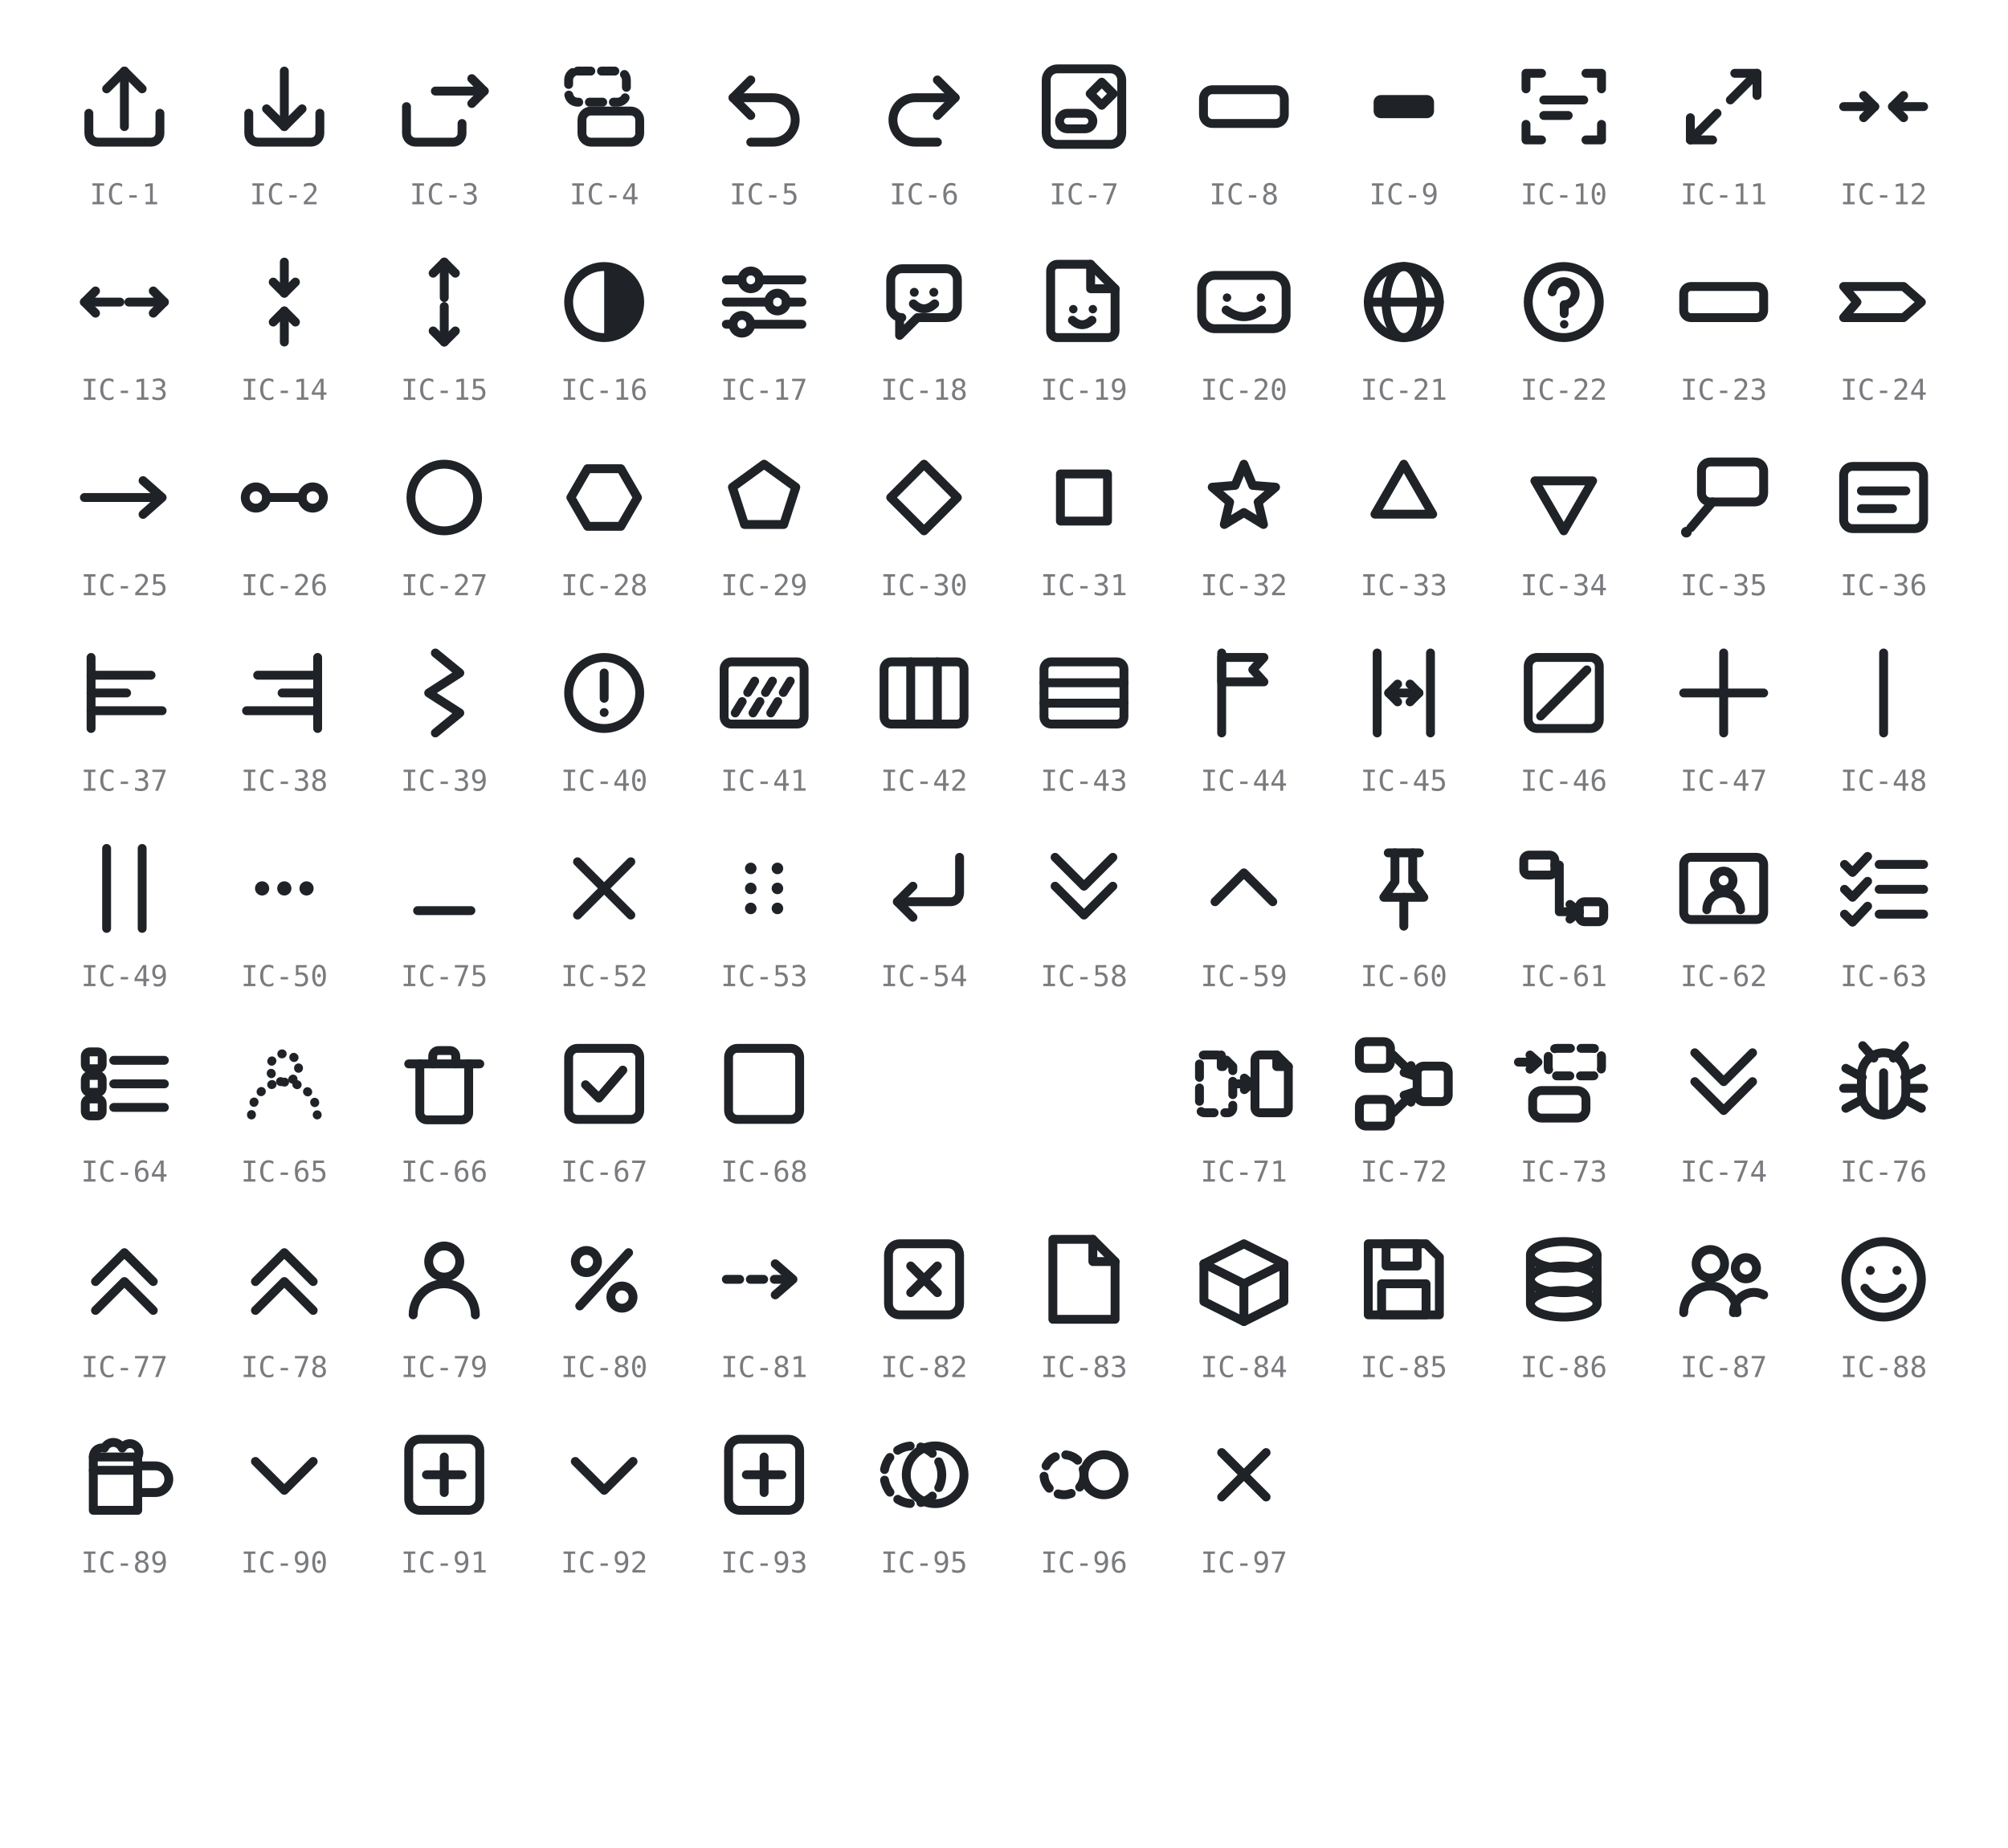
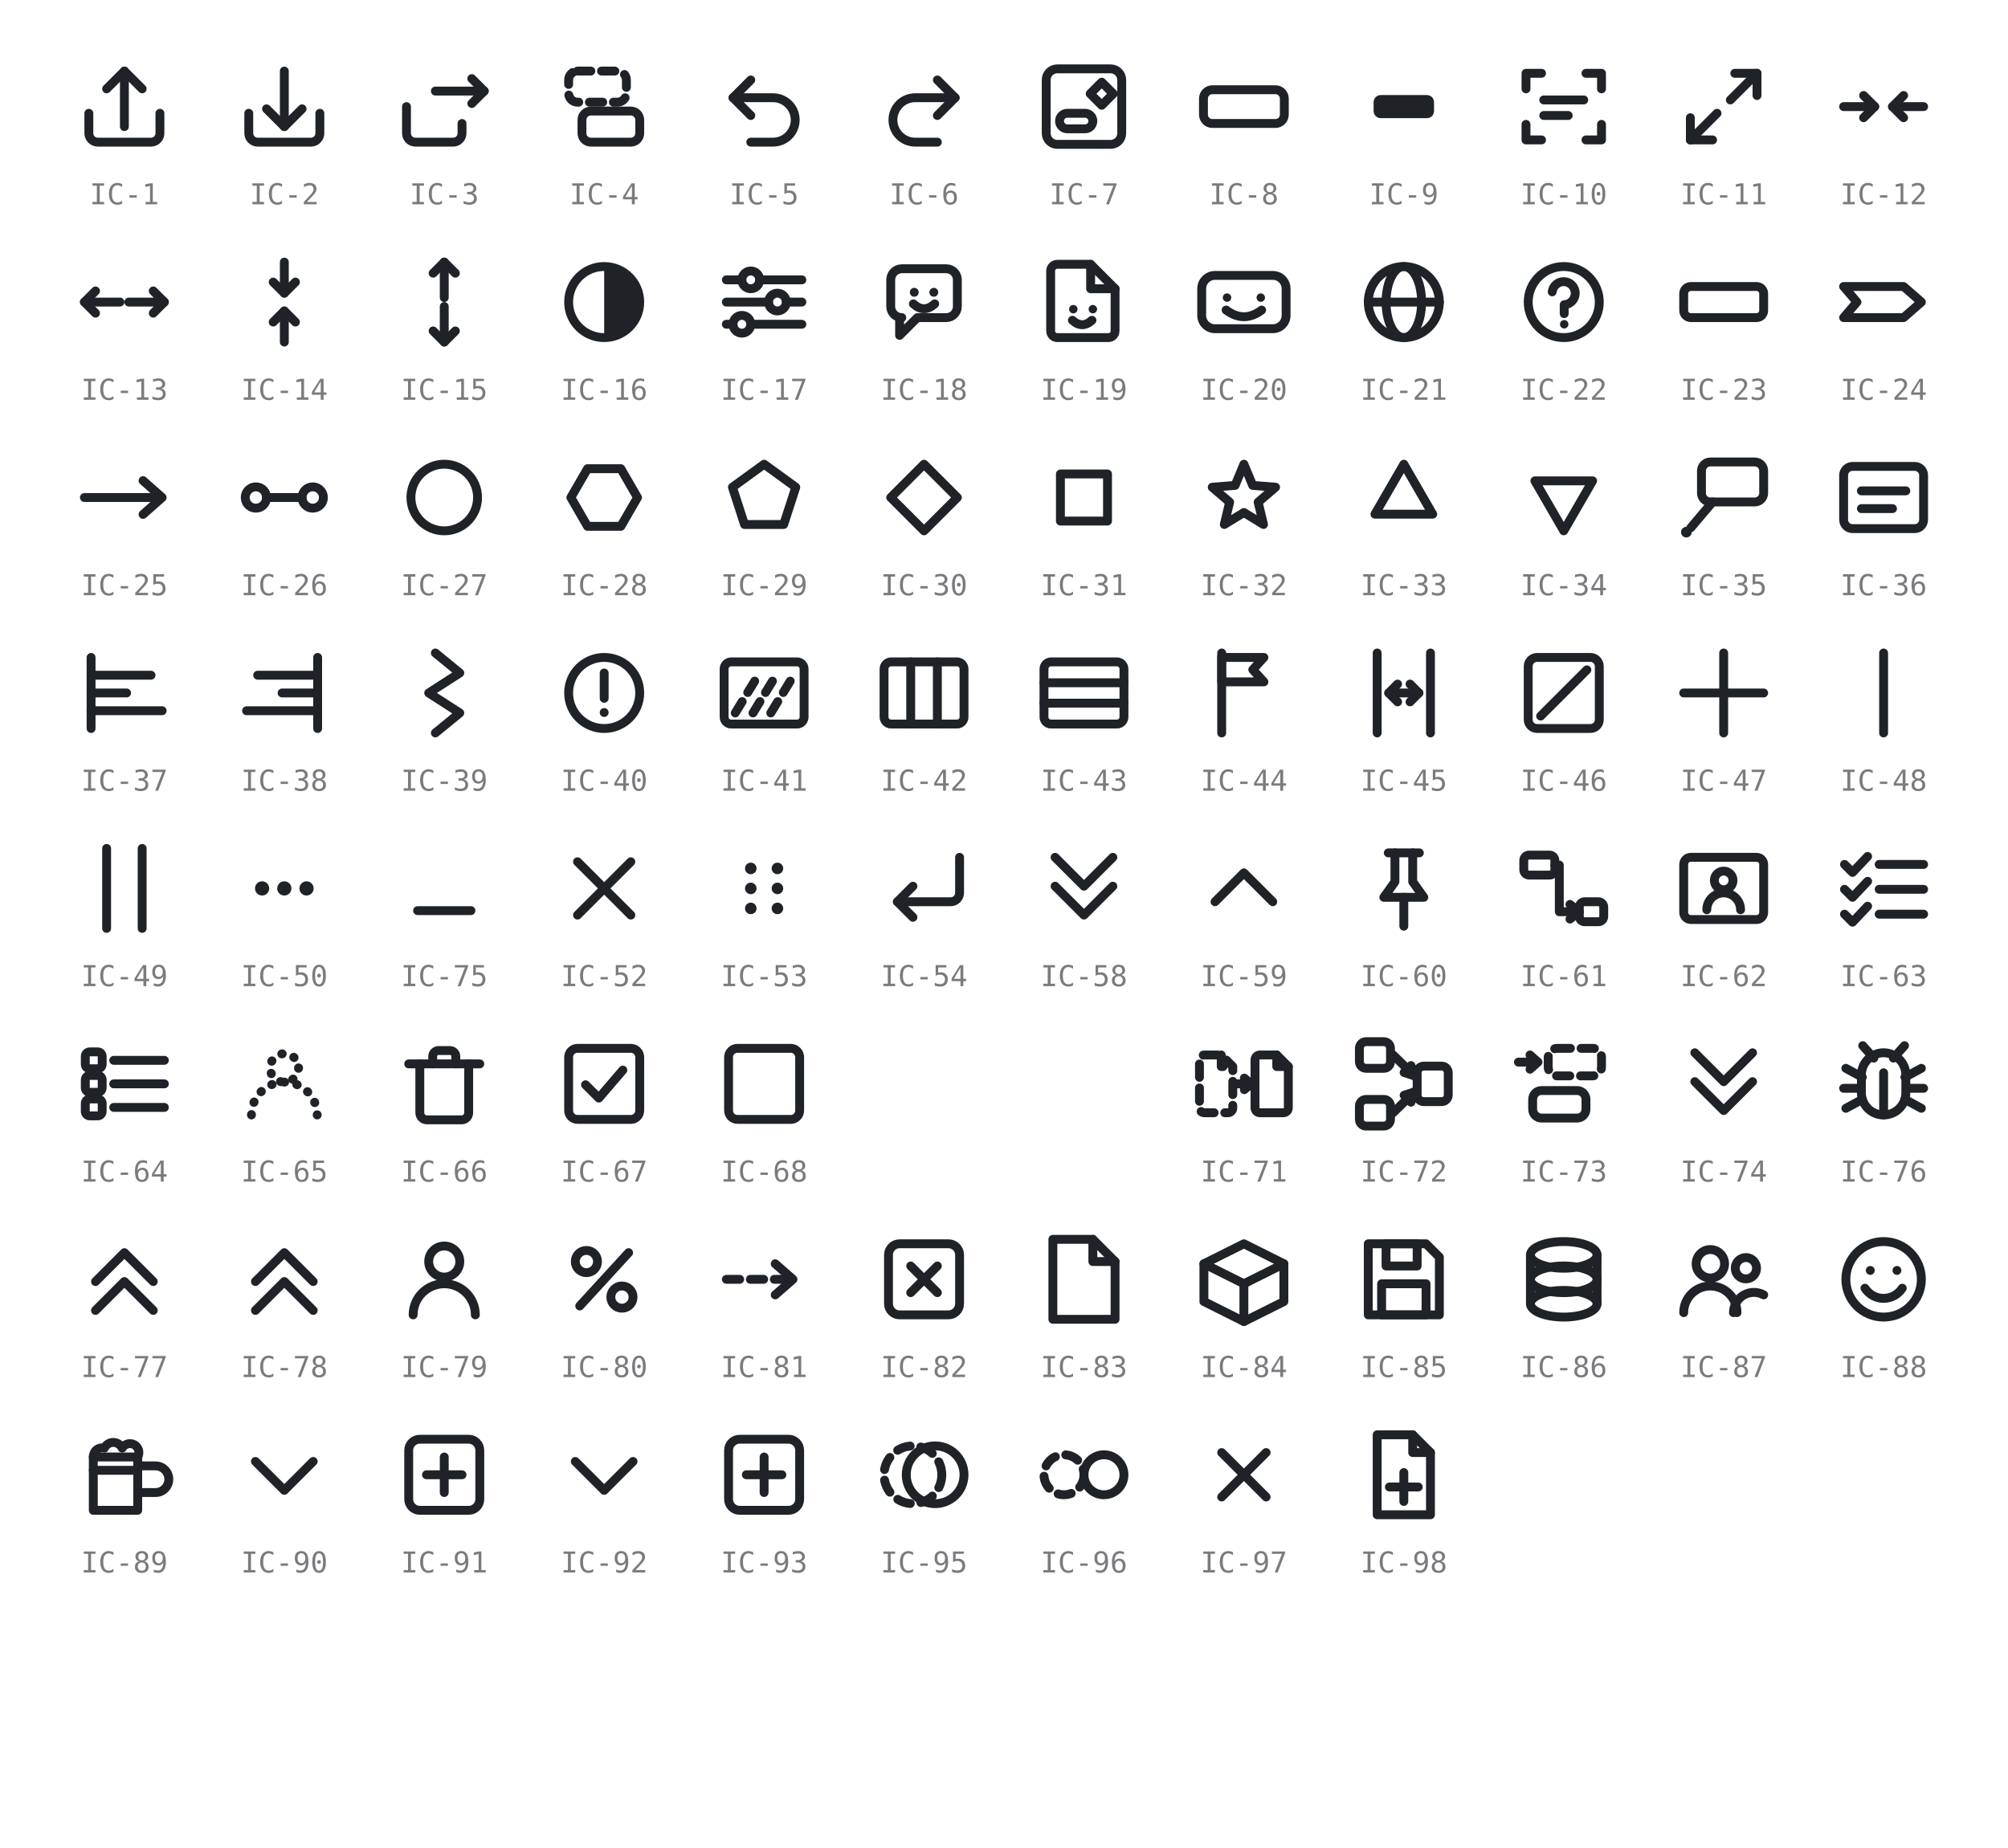
- <svg xmlns="http://www.w3.org/2000/svg" viewBox="0 0 452 416" width="452" height="416" role="img" aria-label="GRS icon glyphs IC-1 to IC-97">
+ <svg xmlns="http://www.w3.org/2000/svg" viewBox="0 0 452 416" width="452" height="416" role="img" aria-label="GRS icon glyphs IC-1 to IC-98">
  <style>
    svg { color: #1f2328; }
    @media (prefers-color-scheme: dark) { svg { color: #e6e8ea; } }
    .s { fill: none; stroke: currentColor; stroke-width: 2;
         stroke-linecap: round; stroke-linejoin: round; }
    .f { fill: currentColor; stroke: none; }
    .d { stroke-dasharray: 3 2.4; }
    .t { stroke-dasharray: 0.1 2.8; }
    .lbl { fill: currentColor; opacity: 0.6; text-anchor: middle;
           font-family: ui-monospace, SFMono-Regular, Menlo, Consolas, monospace;
           font-size: 6.5px; }
  </style>
  <g transform="translate(16 12)">
    <path class="s" d="M4 13.5 v4.5 a2 2 0 0 0 2 2 h12 a2 2 0 0 0 2 -2 v-4.5" />
    <path class="s" d="M12 16.5 V4" />
    <path class="s" d="M8 8 L12 4 L16 8" />
  </g>
  <text class="lbl" x="28" y="46">IC-1</text>
  <g transform="translate(52 12)">
    <path class="s" d="M4 13.5 v4.5 a2 2 0 0 0 2 2 h12 a2 2 0 0 0 2 -2 v-4.5" />
    <path class="s" d="M12 4 V16.5" />
    <path class="s" d="M8 12.5 L12 16.5 L16 12.5" />
  </g>
  <text class="lbl" x="64" y="46">IC-2</text>
  <g transform="translate(88 12)">
    <path class="s" d="M3.5 12 v6 a2 2 0 0 0 2 2 h8.5 a2 2 0 0 0 2 -2 v-2.2" />
    <path class="s" d="M10 8.5 H21" />
    <path class="s" d="M18.2 5.7 L21 8.5 L18.2 11.3" />
  </g>
  <text class="lbl" x="100" y="46">IC-3</text>
  <g transform="translate(124 12)">
    <rect class="s d" x="4" y="4" width="13" height="7" rx="2" />
    <rect class="s" x="7" y="13" width="13" height="7" rx="2" />
  </g>
  <text class="lbl" x="136" y="46">IC-4</text>
  <g transform="translate(160 12)">
    <path class="s" d="M5 10 H14 a5 5 0 0 1 0 10 H9" />
    <path class="s" d="M9 6 L5 10 L9 14" />
  </g>
  <text class="lbl" x="172" y="46">IC-5</text>
  <g transform="translate(196 12)">
    <path class="s" d="M19 10 H10 a5 5 0 0 0 0 10 H15" />
    <path class="s" d="M15 6 L19 10 L15 14" />
  </g>
  <text class="lbl" x="208" y="46">IC-6</text>
  <g transform="translate(232 12)">
    <rect class="s" x="3.5" y="3.5" width="17" height="17" rx="2.5" />
    <rect class="s" x="6.5" y="13.5" width="7.5" height="3.5" rx="1.75" />
    <path class="s" d="M16 6.5 L18.6 9.1 L16 11.7 L13.4 9.1 Z" />
  </g>
  <text class="lbl" x="244" y="46">IC-7</text>
  <g transform="translate(268 12)">
    <rect class="s" x="2.9" y="8.2" width="18.2" height="7.6" rx="2" />
  </g>
  <text class="lbl" x="280" y="46">IC-8</text>
  <g transform="translate(304 12)">
    <rect class="f" x="5.2" y="9.4" width="13.6" height="5.2" rx="1.6" />
  </g>
  <text class="lbl" x="316" y="46">IC-9</text>
  <g transform="translate(340 12)">
    <path class="s" d="M3.5 8 V4.5 H7" />
    <path class="s" d="M17 4.5 H20.5 V8" />
    <path class="s" d="M20.5 16 V19.5 H17" />
    <path class="s" d="M7 19.5 H3.5 V16" />
    <path class="s" d="M7.5 10.5 H16.5" />
    <path class="s" d="M7.5 14 H13" />
  </g>
  <text class="lbl" x="352" y="46">IC-10</text>
  <g transform="translate(376 12)">
    <path class="s" d="M10.5 13.5 L4.5 19.5" />
    <path class="s" d="M4.5 14.5 V19.5 H9.5" />
    <path class="s" d="M13.5 10.5 L19.5 4.5" />
    <path class="s" d="M14.5 4.5 H19.5 V9.5" />
  </g>
  <text class="lbl" x="388" y="46">IC-11</text>
  <g transform="translate(412 12)">
    <path class="s" d="M3 12 H10" />
    <path class="s" d="M7.5 9.5 L10 12 L7.5 14.5" />
    <path class="s" d="M21 12 H14" />
    <path class="s" d="M16.5 9.5 L14 12 L16.5 14.5" />
  </g>
  <text class="lbl" x="424" y="46">IC-12</text>
  <g transform="translate(16 56)">
    <path class="s" d="M11 12 H3" />
    <path class="s" d="M5.5 9.5 L3 12 L5.5 14.5" />
    <path class="s" d="M13 12 H21" />
    <path class="s" d="M18.5 9.5 L21 12 L18.5 14.5" />
  </g>
  <text class="lbl" x="28" y="90">IC-13</text>
  <g transform="translate(52 56)">
    <path class="s" d="M12 3 V10" />
    <path class="s" d="M9.5 7.5 L12 10 L14.5 7.5" />
    <path class="s" d="M12 21 V14" />
    <path class="s" d="M9.5 16.5 L12 14 L14.5 16.5" />
  </g>
  <text class="lbl" x="64" y="90">IC-14</text>
  <g transform="translate(88 56)">
    <path class="s" d="M12 11 V3" />
    <path class="s" d="M9.5 5.5 L12 3 L14.5 5.5" />
    <path class="s" d="M12 13 V21" />
    <path class="s" d="M9.5 18.5 L12 21 L14.5 18.5" />
  </g>
  <text class="lbl" x="100" y="90">IC-15</text>
  <g transform="translate(124 56)">
    <circle class="s" cx="12" cy="12" r="8" />
    <path class="f" d="M12 4 a8 8 0 0 1 0 16 Z" />
  </g>
  <text class="lbl" x="136" y="90">IC-16</text>
  <g transform="translate(160 56)">
    <path class="s" d="M3.5 7 H7" />
    <path class="s" d="M11 7 H20.5" />
    <circle class="s" cx="9" cy="7" r="2" />
    <path class="s" d="M3.5 12 H13" />
    <path class="s" d="M17 12 H20.5" />
    <circle class="s" cx="15" cy="12" r="2" />
    <path class="s" d="M3.5 17 H5" />
    <path class="s" d="M9 17 H20.5" />
    <circle class="s" cx="7" cy="17" r="2" />
  </g>
  <text class="lbl" x="172" y="90">IC-17</text>
  <g transform="translate(196 56)">
    <path class="s" d="M4.5 7 a2.5 2.5 0 0 1 2.5 -2.5 h10 a2.5 2.5 0 0 1 2.5 2.5 v6 a2.5 2.5 0 0 1 -2.5 2.5 H10.5 L6.5 19.5 V15.5 H7 A2.5 2.5 0 0 1 4.5 13 Z" />
    <circle class="f" cx="9.8" cy="9.8" r="1" />
    <circle class="f" cx="14.2" cy="9.8" r="1" />
    <path class="s" d="M9.6 12.4 q2.4 2.2 4.8 0" />
  </g>
  <text class="lbl" x="208" y="90">IC-18</text>
  <g transform="translate(232 56)">
    <path class="s" d="M6 3.5 h7.5 L19 9 v9.5 a1.5 1.5 0 0 1 -1.5 1.5 H6 a1.5 1.5 0 0 1 -1.5 -1.5 V5 A1.5 1.5 0 0 1 6 3.5 Z" />
    <path class="s" d="M13.5 3.5 V9 H19" />
    <circle class="f" cx="9.6" cy="13.6" r="0.95" />
    <circle class="f" cx="14" cy="13.6" r="0.95" />
    <path class="s" d="M9.4 16.1 q2.2 2 4.4 0" />
  </g>
  <text class="lbl" x="244" y="90">IC-19</text>
  <g transform="translate(268 56)">
    <rect class="s" x="2.5" y="6" width="19" height="12" rx="3" />
    <circle class="f" cx="8.2" cy="11" r="0.95" />
    <circle class="f" cx="15.8" cy="11" r="0.95" />
    <path class="s" d="M8 13.8 q4 3 8 0" />
  </g>
  <text class="lbl" x="280" y="90">IC-20</text>
  <g transform="translate(304 56)">
    <circle class="s" cx="12" cy="12" r="8" />
    <ellipse class="s" cx="12" cy="12" rx="4" ry="8" />
    <path class="s" d="M4 12 H20" />
  </g>
  <text class="lbl" x="316" y="90">IC-21</text>
  <g transform="translate(340 56)">
    <circle class="s" cx="12" cy="12" r="8" />
    <path class="s" d="M9.4 9.7 a2.6 2.6 0 1 1 2.7 2.9 V14.6" />
    <circle class="f" cx="12.1" cy="17" r="0.95" />
  </g>
  <text class="lbl" x="352" y="90">IC-22</text>
  <g transform="translate(376 56)">
    <rect class="s" x="3" y="8.5" width="18" height="7" rx="1.6" />
  </g>
  <text class="lbl" x="388" y="90">IC-23</text>
  <g transform="translate(412 56)">
    <path class="s" d="M3 8.5 H16.5 L20.5 12 L16.5 15.5 H3 L6 12 Z" />
  </g>
  <text class="lbl" x="424" y="90">IC-24</text>
  <g transform="translate(16 100)">
    <path class="s" d="M3 12 H20" />
    <path class="s" d="M16.2 8.2 L20.5 12 L16.2 15.8" />
  </g>
  <text class="lbl" x="28" y="134">IC-25</text>
  <g transform="translate(52 100)">
    <circle class="s" cx="5.6" cy="12" r="2.4" />
    <circle class="s" cx="18.4" cy="12" r="2.4" />
    <path class="s" d="M8 12 H16" />
  </g>
  <text class="lbl" x="64" y="134">IC-26</text>
  <g transform="translate(88 100)">
    <circle class="s" cx="12" cy="12" r="7.5" />
  </g>
  <text class="lbl" x="100" y="134">IC-27</text>
  <g transform="translate(124 100)">
    <path class="s" d="M19.5 12 L15.75 18.49 L8.25 18.49 L4.5 12 L8.25 5.51 L15.75 5.51 Z" />
  </g>
  <text class="lbl" x="136" y="134">IC-28</text>
  <g transform="translate(160 100)">
    <path class="s" d="M12 4.5 L19.13 9.68 L16.41 18.07 L7.59 18.07 L4.87 9.68 Z" />
  </g>
  <text class="lbl" x="172" y="134">IC-29</text>
  <g transform="translate(196 100)">
    <path class="s" d="M12 4.5 L19.5 12 L12 19.5 L4.5 12 Z" />
  </g>
  <text class="lbl" x="208" y="134">IC-30</text>
  <g transform="translate(232 100)">
    <rect class="s" x="6.7" y="6.7" width="10.6" height="10.6" />
  </g>
  <text class="lbl" x="244" y="134">IC-31</text>
  <g transform="translate(268 100)">
    <path class="s" d="M12 4.5 L13.98 9.27 L19.13 9.68 L15.21 13.04 L16.41 18.07 L12 15.38 L7.59 18.07 L8.79 13.04 L4.87 9.68 L10.02 9.27 Z" />
  </g>
  <text class="lbl" x="280" y="134">IC-32</text>
  <g transform="translate(304 100)">
    <path class="s" d="M12 4.5 L18.5 15.75 L5.5 15.75 Z" />
  </g>
  <text class="lbl" x="316" y="134">IC-33</text>
  <g transform="translate(340 100)">
    <path class="s" d="M12 19.5 L18.5 8.25 L5.5 8.25 Z" />
  </g>
  <text class="lbl" x="352" y="134">IC-34</text>
  <g transform="translate(376 100)">
    <rect class="s" x="7" y="4" width="14" height="9" rx="2" />
    <path class="s" d="M9.5 13 L4.6 18.8" />
    <circle class="f" cx="3.6" cy="19.8" r="1.2" />
  </g>
  <text class="lbl" x="388" y="134">IC-35</text>
  <g transform="translate(412 100)">
    <rect class="s" x="3" y="5" width="18" height="14" rx="2" />
    <path class="s" d="M7 10.5 H17" />
    <path class="s" d="M7 14.5 H14" />
  </g>
  <text class="lbl" x="424" y="134">IC-36</text>
  <g transform="translate(16 144)">
    <path class="s" d="M4.5 4 V20" />
    <path class="s" d="M4.5 8 H18" />
    <path class="s" d="M4.5 12 H12.5" />
    <path class="s" d="M4.5 16 H20.5" />
  </g>
  <text class="lbl" x="28" y="178">IC-37</text>
  <g transform="translate(52 144)">
    <path class="s" d="M19.5 4 V20" />
    <path class="s" d="M6 8 H19.5" />
    <path class="s" d="M11.5 12 H19.5" />
    <path class="s" d="M3.5 16 H19.5" />
  </g>
  <text class="lbl" x="64" y="178">IC-38</text>
  <g transform="translate(88 144)">
    <path class="s" d="M10 3 L15.5 7.5 L8.5 12 L15.5 16.5 L10 21" />
  </g>
  <text class="lbl" x="100" y="178">IC-39</text>
  <g transform="translate(124 144)">
    <circle class="s" cx="12" cy="12" r="8" />
    <path class="s" d="M12 7.5 V13.2" />
    <circle class="f" cx="12" cy="16.4" r="1" />
  </g>
  <text class="lbl" x="136" y="178">IC-40</text>
  <g transform="translate(160 144)">
    <rect class="s" x="3" y="5" width="18" height="14" rx="1.6" />
    <path class="s d" d="M5.5 16.5 L11 7.5" />
    <path class="s d" d="M9.5 16.5 L15 7.5" />
    <path class="s d" d="M13.5 16.5 L19 7.5" />
  </g>
  <text class="lbl" x="172" y="178">IC-41</text>
  <g transform="translate(196 144)">
    <rect class="s" x="3" y="5" width="18" height="14" rx="1.6" />
    <path class="s" d="M9 5 V19" />
    <path class="s" d="M15 5 V19" />
  </g>
  <text class="lbl" x="208" y="178">IC-42</text>
  <g transform="translate(232 144)">
    <rect class="s" x="3" y="5" width="18" height="14" rx="1.6" />
    <path class="s" d="M3 9.7 H21" />
    <path class="s" d="M3 14.3 H21" />
  </g>
  <text class="lbl" x="244" y="178">IC-43</text>
  <g transform="translate(268 144)">
    <path class="s" d="M7 3 V21" />
    <path class="s" d="M7 4 H16.5 L14 6.75 L16.5 9.5 H7 Z" />
  </g>
  <text class="lbl" x="280" y="178">IC-44</text>
  <g transform="translate(304 144)">
    <path class="s" d="M6 3 V21" />
    <path class="s" d="M18 3 V21" />
    <path class="s" d="M8.6 12 H15.4" />
    <path class="s" d="M10.6 10 L8.6 12 L10.6 14" />
    <path class="s" d="M13.4 10 L15.4 12 L13.4 14" />
  </g>
  <text class="lbl" x="316" y="178">IC-45</text>
  <g transform="translate(340 144)">
    <rect class="s" x="4" y="4" width="16" height="16" rx="2" />
    <path class="s" d="M6.8 17.2 L17.2 6.8" />
  </g>
  <text class="lbl" x="352" y="178">IC-46</text>
  <g transform="translate(376 144)">
    <path class="s" d="M12 3 V21" />
    <path class="s" d="M3 12 H21" />
  </g>
  <text class="lbl" x="388" y="178">IC-47</text>
  <g transform="translate(412 144)">
    <path class="s" d="M12 3 V21" />
  </g>
  <text class="lbl" x="424" y="178">IC-48</text>
  <g transform="translate(16 188)">
    <path class="s" d="M8 3 V21" />
    <path class="s" d="M16 3 V21" />
  </g>
  <text class="lbl" x="28" y="222">IC-49</text>
  <g transform="translate(52 188)">
    <circle class="f" cx="7" cy="12" r="1.6" />
    <circle class="f" cx="12" cy="12" r="1.6" />
    <circle class="f" cx="17" cy="12" r="1.6" />
  </g>
  <text class="lbl" x="64" y="222">IC-50</text>
  <g transform="translate(88 188)">
    <path class="s" d="M6 17 H18" />
  </g>
  <text class="lbl" x="100" y="222">IC-75</text>
  <g transform="translate(124 188)">
    <path class="s" d="M6 6 L18 18" />
    <path class="s" d="M18 6 L6 18" />
  </g>
  <text class="lbl" x="136" y="222">IC-52</text>
  <g transform="translate(160 188)">
    <circle class="f" cx="9" cy="7.5" r="1.3" />
    <circle class="f" cx="9" cy="12" r="1.3" />
    <circle class="f" cx="9" cy="16.5" r="1.3" />
    <circle class="f" cx="15" cy="7.5" r="1.3" />
    <circle class="f" cx="15" cy="12" r="1.3" />
    <circle class="f" cx="15" cy="16.5" r="1.3" />
  </g>
  <text class="lbl" x="172" y="222">IC-53</text>
  <g transform="translate(196 188)">
    <path class="s" d="M20 5 V13 a2 2 0 0 1 -2 2 H6" />
    <path class="s" d="M9.5 11.5 L6 15 L9.5 18.5" />
  </g>
  <text class="lbl" x="208" y="222">IC-54</text>
  <g transform="translate(232 188)">
    <path class="s" d="M5.5 11.5 L12 18 L18.5 11.5" />
    <path class="s" d="M5.5 5 L12 11.5 L18.5 5" />
  </g>
  <text class="lbl" x="244" y="222">IC-58</text>
  <g transform="translate(268 188)">
    <path class="s" d="M5.5 15 L12 8.5 L18.5 15" />
  </g>
  <text class="lbl" x="280" y="222">IC-59</text>
  <g transform="translate(304 188)">
    <path class="s" d="M8.5 4 H15.5" />
    <path class="s" d="M10 4 V10.5 L7.5 14 H16.5 L14 10.5 V4" />
    <path class="s" d="M12 14 V20.5" />
  </g>
  <text class="lbl" x="316" y="222">IC-60</text>
  <g transform="translate(340 188)">
    <rect class="s" x="3" y="4.5" width="7" height="4.5" rx="1.2" />
    <rect class="s" x="15.5" y="15" width="5.5" height="4.5" rx="1.2" />
    <path class="s" d="M10 6.75 H11 V17.25 H15.5" />
    <path class="s" d="M13.4 15.6 L15.5 17.25 L13.4 18.9" />
  </g>
  <text class="lbl" x="352" y="222">IC-61</text>
  <g transform="translate(376 188)">
    <rect class="s" x="3" y="5" width="18" height="14" rx="1.6" />
    <circle class="s" cx="12" cy="10.2" r="2.1" />
    <path class="s" d="M8.2 16.8 a3.8 3.8 0 0 1 7.6 0" />
  </g>
  <text class="lbl" x="388" y="222">IC-62</text>
  <g transform="translate(412 188)">
    <path class="s" d="M3.2 6.6 L5 8.4 L8.4 4.8" />
    <path class="s" d="M11 6.6 H21" />
    <path class="s" d="M3.2 12.2 L5 14 L8.4 10.4" />
    <path class="s" d="M11 12.2 H21" />
    <path class="s" d="M3.2 17.8 L5 19.6 L8.4 16" />
    <path class="s" d="M11 17.8 H21" />
  </g>
  <text class="lbl" x="424" y="222">IC-63</text>
  <g transform="translate(16 232)">
    <rect class="s" x="3.2" y="4.8" width="3.8" height="3.8" rx="1" />
    <path class="s" d="M9.6 6.7 H21" />
    <rect class="s" x="3.2" y="10.1" width="3.8" height="3.8" rx="1" />
    <path class="s" d="M9.6 12 H21" />
    <rect class="s" x="3.2" y="15.4" width="3.8" height="3.8" rx="1" />
    <path class="s" d="M9.6 17.3 H21" />
  </g>
  <text class="lbl" x="28" y="266">IC-64</text>
  <g transform="translate(52 232)">
    <circle class="s t" cx="12" cy="8.4" r="3.2" />
    <path class="s t" d="M4.6 19 a7.4 7.4 0 0 1 14.8 0" />
  </g>
  <text class="lbl" x="64" y="266">IC-65</text>
  <g transform="translate(88 232)">
    <path class="s" d="M4 7.5 H20" />
    <path class="s" d="M9.4 7.5 V5.8 a1.3 1.3 0 0 1 1.3 -1.3 h2.6 a1.3 1.3 0 0 1 1.3 1.3 V7.5" />
    <path class="s" d="M6.5 7.5 v11 a1.6 1.6 0 0 0 1.6 1.6 h7.8 a1.6 1.6 0 0 0 1.6 -1.6 V7.5" />
  </g>
  <text class="lbl" x="100" y="266">IC-66</text>
  <g transform="translate(124 232)">
    <rect class="s" x="4" y="4" width="16" height="16" rx="2" />
    <path class="s" d="M7.8 12.2 L10.8 15.2 L16.2 8.9" />
  </g>
  <text class="lbl" x="136" y="266">IC-67</text>
  <g transform="translate(160 232)">
    <rect class="s" x="4" y="4" width="16" height="16" rx="2" />
  </g>
  <text class="lbl" x="172" y="266">IC-68</text>
  <g transform="translate(268 232)">
    <path class="s d" d="M3.1 5.5 H6.9 L9.5 8.1 V17.4 a1.1 1.1 0 0 1 -1.1 1.1 H3.1 a1.1 1.1 0 0 1 -1.1 -1.1 V6.6 a1.1 1.1 0 0 1 1.1 -1.1 Z" />
    <path class="s d" d="M6.9 5.5 V8.1 H9.5" />
    <path class="s" d="M15.6 5.5 H19.4 L22 8.1 V17.4 a1.1 1.1 0 0 1 -1.1 1.1 H15.6 a1.1 1.1 0 0 1 -1.1 -1.1 V6.6 a1.1 1.1 0 0 1 1.1 -1.1 Z" />
    <path class="s" d="M19.4 5.5 V8.1 H22" />
    <path class="s" d="M10.2 12 H13.4" />
    <path class="s" d="M12.1 10.7 L13.6 12 L12.1 13.3" />
  </g>
  <text class="lbl" x="280" y="266">IC-71</text>
  <g transform="translate(304 232)">
    <rect class="s" x="2" y="2.5" width="7" height="6" rx="1.5" />
    <rect class="s" x="2" y="15.5" width="7" height="6" rx="1.5" />
    <rect class="s" x="15" y="8" width="7" height="8" rx="1.5" />
    <path class="s" d="M9.6 5.5 L14.4 10.2" />
    <path class="s" d="M12.07 9.44 L14.4 10.2 L13.61 7.88" />
    <path class="s" d="M9.6 18.5 L14.4 13.8" />
    <path class="s" d="M13.61 16.12 L14.4 13.8 L12.07 14.56" />
  </g>
  <text class="lbl" x="316" y="266">IC-72</text>
  <g transform="translate(340 232)">
    <rect class="s d" x="8.5" y="4" width="12" height="6.2" rx="2" />
    <rect class="s" x="5" y="13.5" width="12" height="6.2" rx="2" />
    <path class="s" d="M1.8 7.1 H6" />
    <path class="s" d="M4.4 5.5 L6.2 7.1 L4.4 8.7" />
  </g>
  <text class="lbl" x="352" y="266">IC-73</text>
  <g transform="translate(376 232)">
    <path class="s" d="M5.5 11.5 L12 18 L18.5 11.5" />
    <path class="s" d="M5.5 5 L12 11.5 L18.5 5" />
  </g>
  <text class="lbl" x="388" y="266">IC-74</text>
  <g transform="translate(412 232)">
    <path class="s" d="M7 10 a5 5 0 0 1 10 0 v4 a5 5 0 0 1 -10 0 Z" />
    <path class="s" d="M12 9.5 V19" />
    <path class="s" d="M9.8 6.2 L7.3 3.4" />
    <path class="s" d="M14.2 6.2 L16.7 3.4" />
    <path class="s" d="M7.2 10.5 L3.5 8.5" />
    <path class="s" d="M6.8 13 L3 13" />
    <path class="s" d="M7.2 15.5 L3.5 17.5" />
    <path class="s" d="M16.8 10.5 L20.5 8.5" />
    <path class="s" d="M17.2 13 L21 13" />
    <path class="s" d="M16.8 15.5 L20.5 17.5" />
  </g>
  <text class="lbl" x="424" y="266">IC-76</text>
  <g transform="translate(16 276)">
    <path class="s" d="M5.5 12.5 L12 6 L18.5 12.5" />
    <path class="s" d="M5.5 19 L12 12.5 L18.5 19" />
  </g>
  <text class="lbl" x="28" y="310">IC-77</text>
  <g transform="translate(52 276)">
    <path class="s" d="M5.5 12.5 L12 6 L18.5 12.5" />
    <path class="s" d="M5.5 19 L12 12.5 L18.5 19" />
  </g>
  <text class="lbl" x="64" y="310">IC-78</text>
  <g transform="translate(88 276)">
    <circle class="s" cx="12" cy="8" r="3.5" />
    <path class="s" d="M5 20 a7 7 0 0 1 14 0" />
  </g>
  <text class="lbl" x="100" y="310">IC-79</text>
  <g transform="translate(124 276)">
    <path class="s" d="M17.5 6 L6.5 18" />
    <circle class="s" cx="8" cy="8" r="2.5" />
    <circle class="s" cx="16" cy="16" r="2.5" />
  </g>
  <text class="lbl" x="136" y="310">IC-80</text>
  <g transform="translate(160 276)">
    <path class="s d" d="M3.5 12 H17" />
    <path class="s" d="M14.5 8.5 L18.5 12 L14.5 15.5" />
  </g>
  <text class="lbl" x="172" y="310">IC-81</text>
  <g transform="translate(196 276)">
    <rect class="s" x="4" y="4" width="16" height="16" rx="2.5" />
    <path class="s" d="M9 9 L15 15" />
    <path class="s" d="M15 9 L9 15" />
  </g>
  <text class="lbl" x="208" y="310">IC-82</text>
  <g transform="translate(232 276)">
    <path class="s" d="M5 3 H14 L19 8 V21 H5 Z" />
    <path class="s" d="M14 3 V8 H19" />
  </g>
  <text class="lbl" x="244" y="310">IC-83</text>
  <g transform="translate(268 276)">
    <path class="s" d="M3 8.5 L12 4 L21 8.5 V17 L12 21.5 L3 17 Z" />
    <path class="s" d="M3 8.5 L12 13 L21 8.5" />
    <path class="s" d="M12 13 V21.5" />
  </g>
  <text class="lbl" x="280" y="310">IC-84</text>
  <g transform="translate(304 276)">
    <path class="s" d="M4 4 H17 L20 7 V20 H4 Z" />
    <rect class="s" x="8" y="4" width="7" height="5" />
    <rect class="s" x="7" y="13" width="10" height="7" />
  </g>
  <text class="lbl" x="316" y="310">IC-85</text>
  <g transform="translate(340 276)">
    <ellipse class="s" cx="12" cy="6.5" rx="7.5" ry="3" />
    <path class="s" d="M4.5 6.5 V17.5" />
    <path class="s" d="M19.5 6.5 V17.5" />
    <ellipse class="s" cx="12" cy="12" rx="7.5" ry="3" />
    <ellipse class="s" cx="12" cy="17.5" rx="7.5" ry="3" />
  </g>
  <text class="lbl" x="352" y="310">IC-86</text>
  <g transform="translate(376 276)">
    <circle class="s" cx="9" cy="8.5" r="3.2" />
    <path class="s" d="M3 19.5 a6 6 0 0 1 12 0" />
    <circle class="s" cx="17" cy="9.5" r="2.4" />
    <path class="s" d="M14.2 19.5 a4.6 4.6 0 0 1 6.8-4" />
  </g>
  <text class="lbl" x="388" y="310">IC-87</text>
  <g transform="translate(412 276)">
    <circle class="s" cx="12" cy="12" r="8.5" />
    <circle class="f" cx="9" cy="10" r="1" />
    <circle class="f" cx="15" cy="10" r="1" />
    <path class="s" d="M7.8 14 a5 5 0 0 0 8.4 0" />
  </g>
  <text class="lbl" x="424" y="310">IC-88</text>
  <g transform="translate(16 320)">
    <path class="s" d="M5 8 H15 V20 H5 Z" />
    <path class="s" d="M15 10 H19 a2 2 0 0 1 0 6 H15" />
    <path class="s" d="M5 11 H15" />
    <path class="s" d="M5 8 a2 2 0 0 1 2.5-2 a2.2 2.2 0 0 1 4 0 a2 2 0 0 1 3.5 2" />
  </g>
  <text class="lbl" x="28" y="354">IC-89</text>
  <g transform="translate(52 320)">
    <path class="s" d="M5.5 9 L12 15.5 L18.5 9" />
  </g>
  <text class="lbl" x="64" y="354">IC-90</text>
  <g transform="translate(88 320)">
    <rect class="s" x="4" y="4" width="16" height="16" rx="2.5" />
    <path class="s" d="M12 8 V16" />
    <path class="s" d="M8 12 H16" />
  </g>
  <text class="lbl" x="100" y="354">IC-91</text>
  <g transform="translate(124 320)">
    <path class="s" d="M5.5 9 L12 15.5 L18.5 9" />
  </g>
  <text class="lbl" x="136" y="354">IC-92</text>
  <g transform="translate(160 320)">
    <rect class="s" x="4" y="4" width="16" height="16" rx="2.5" />
    <path class="s" d="M12 8 V16" />
    <path class="s" d="M8 12 H16" />
  </g>
  <text class="lbl" x="172" y="354">IC-93</text>
  <g transform="translate(196 320)">
    <circle class="s d" cx="9.5" cy="12" r="6.5" />
    <circle class="s" cx="14.5" cy="12" r="6.5" />
  </g>
  <text class="lbl" x="208" y="354">IC-95</text>
  <g transform="translate(232 320)">
    <circle class="s d" cx="7.5" cy="12" r="4.5" />
    <circle class="s" cx="16.5" cy="12" r="4.5" />
  </g>
  <text class="lbl" x="244" y="354">IC-96</text>
  <g transform="translate(268 320)">
    <path class="s" d="M7 7 L17 17" />
    <path class="s" d="M17 7 L7 17" />
  </g>
  <text class="lbl" x="280" y="354">IC-97</text>
+   <g transform="translate(304 320)">
+     <path class="s" d="M6 3 H14 L18 7 V21 H6 Z" />
+     <path class="s" d="M14 3 V7 H18" />
+     <path class="s" d="M12 11.5 V18" />
+     <path class="s" d="M8.75 14.75 H15.25" />
+   </g>
+   <text class="lbl" x="316" y="354">IC-98</text>
</svg>
